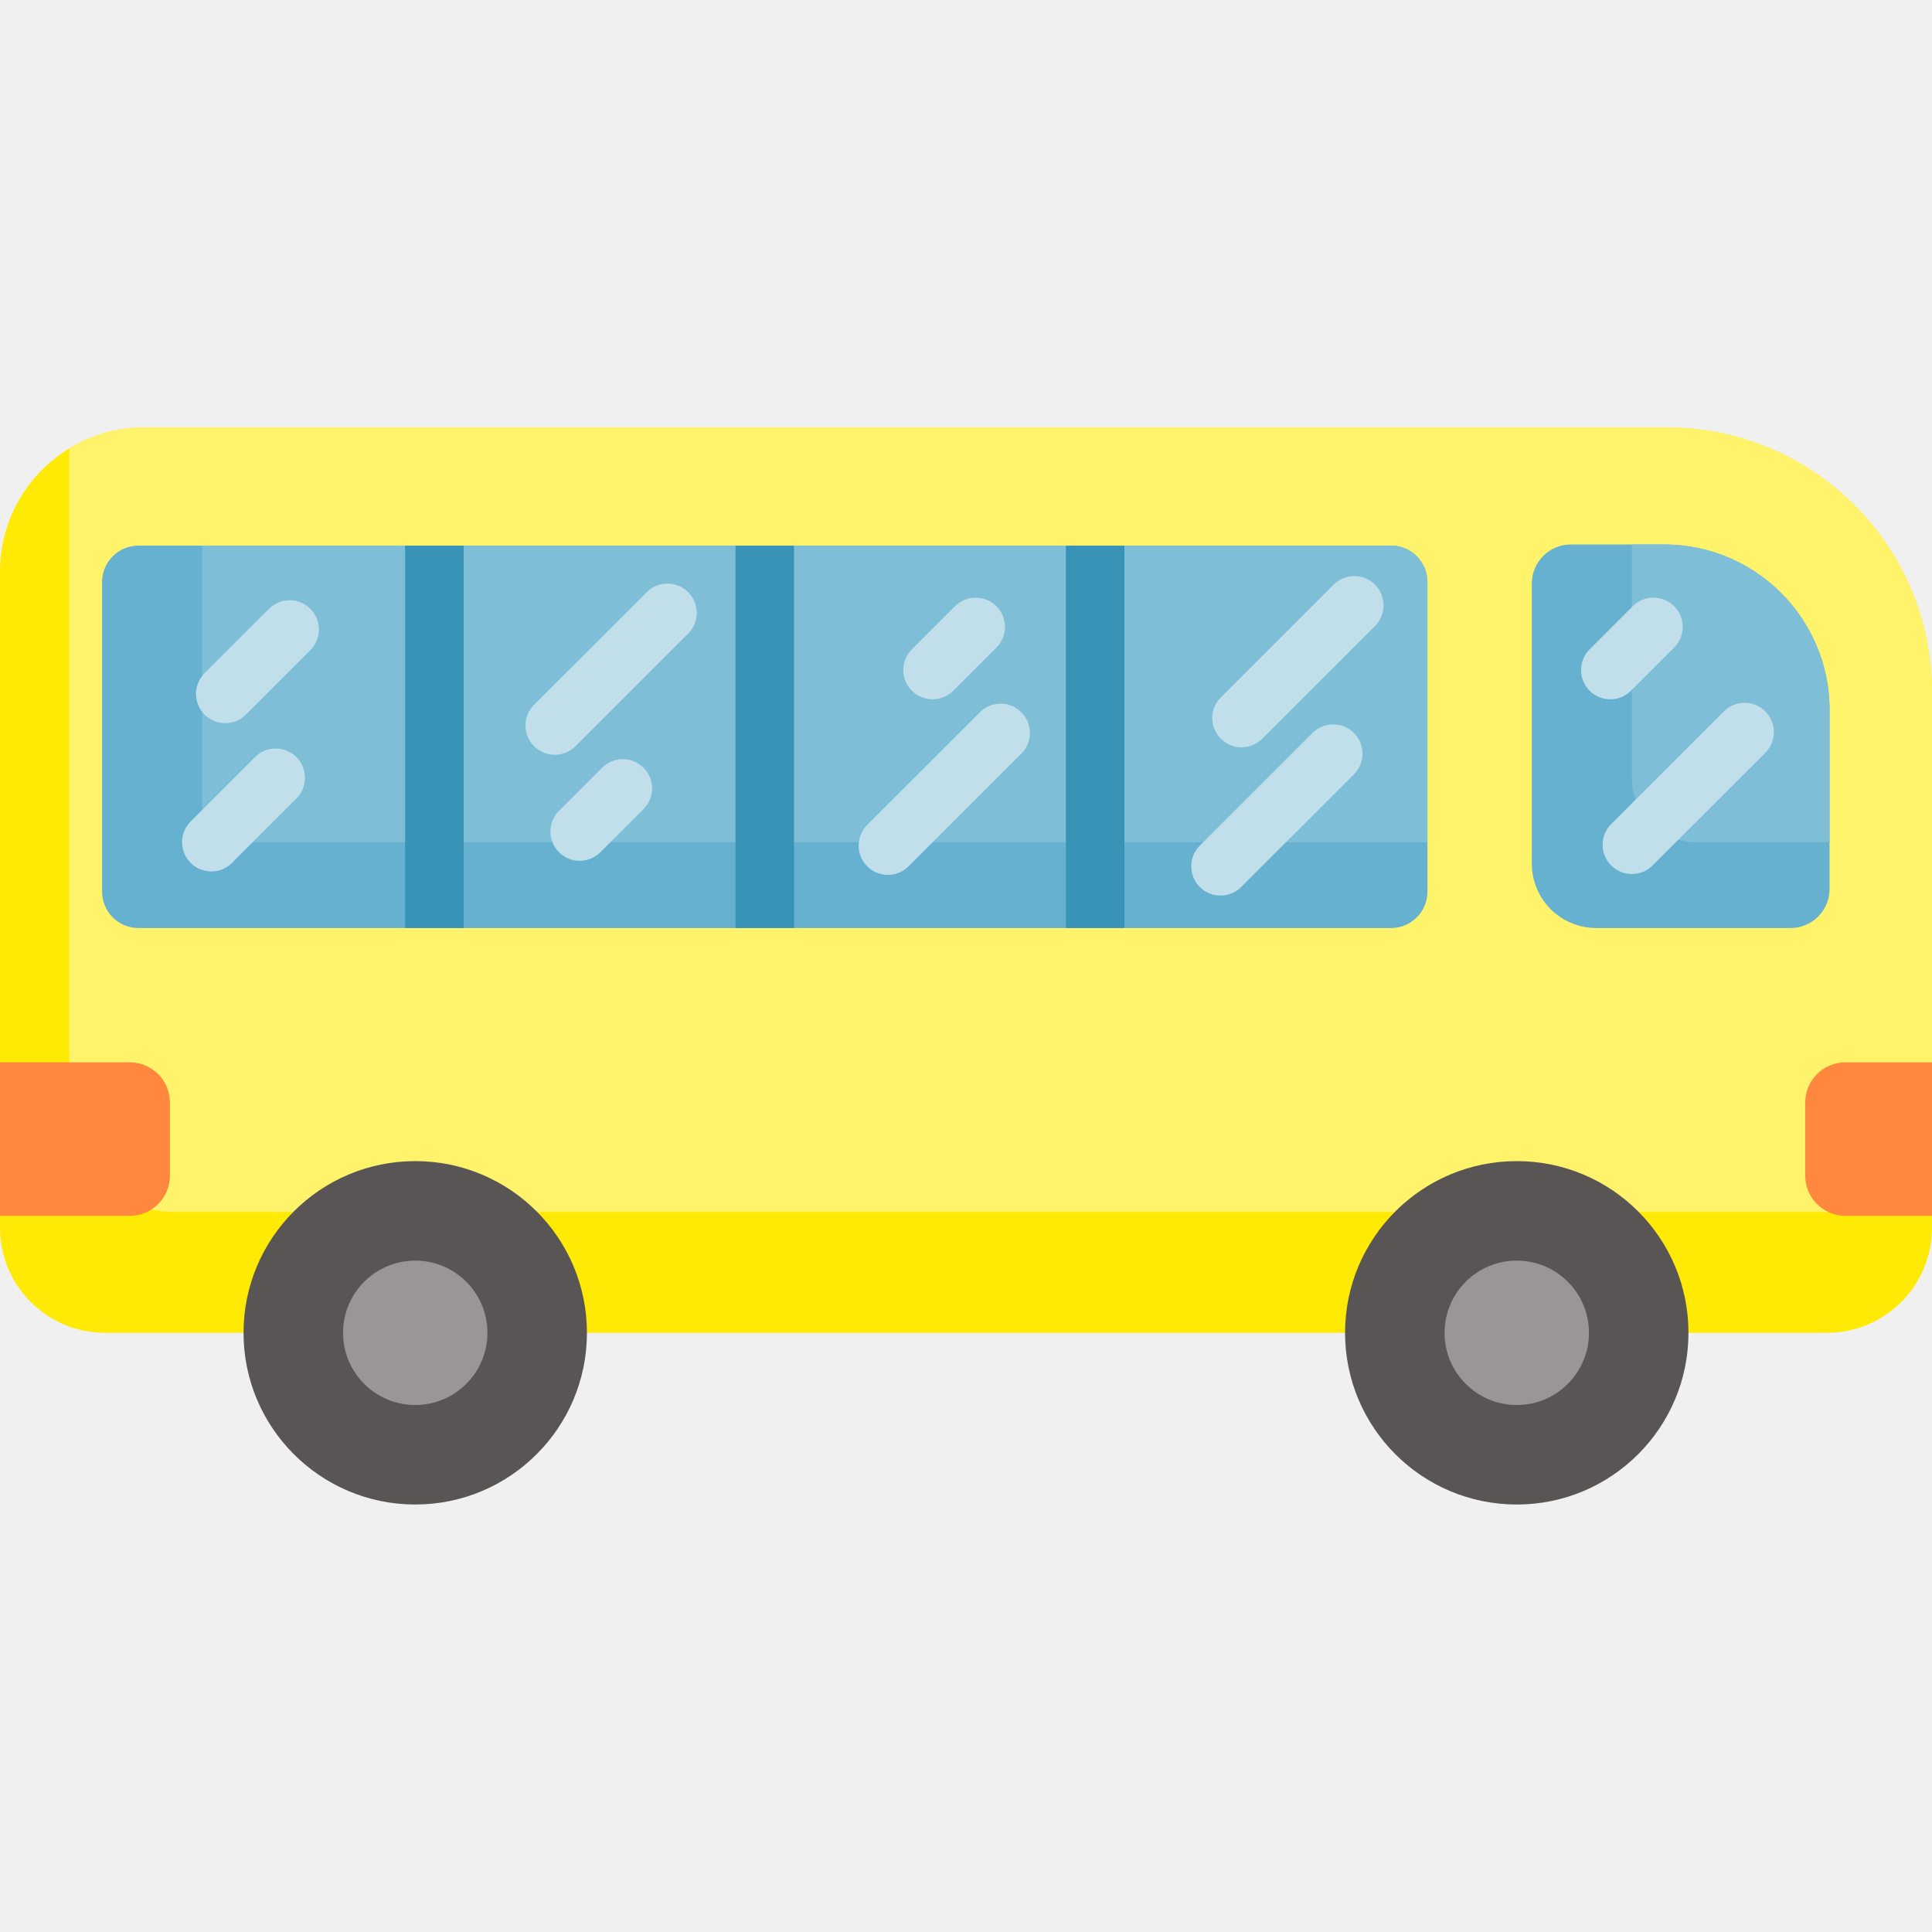
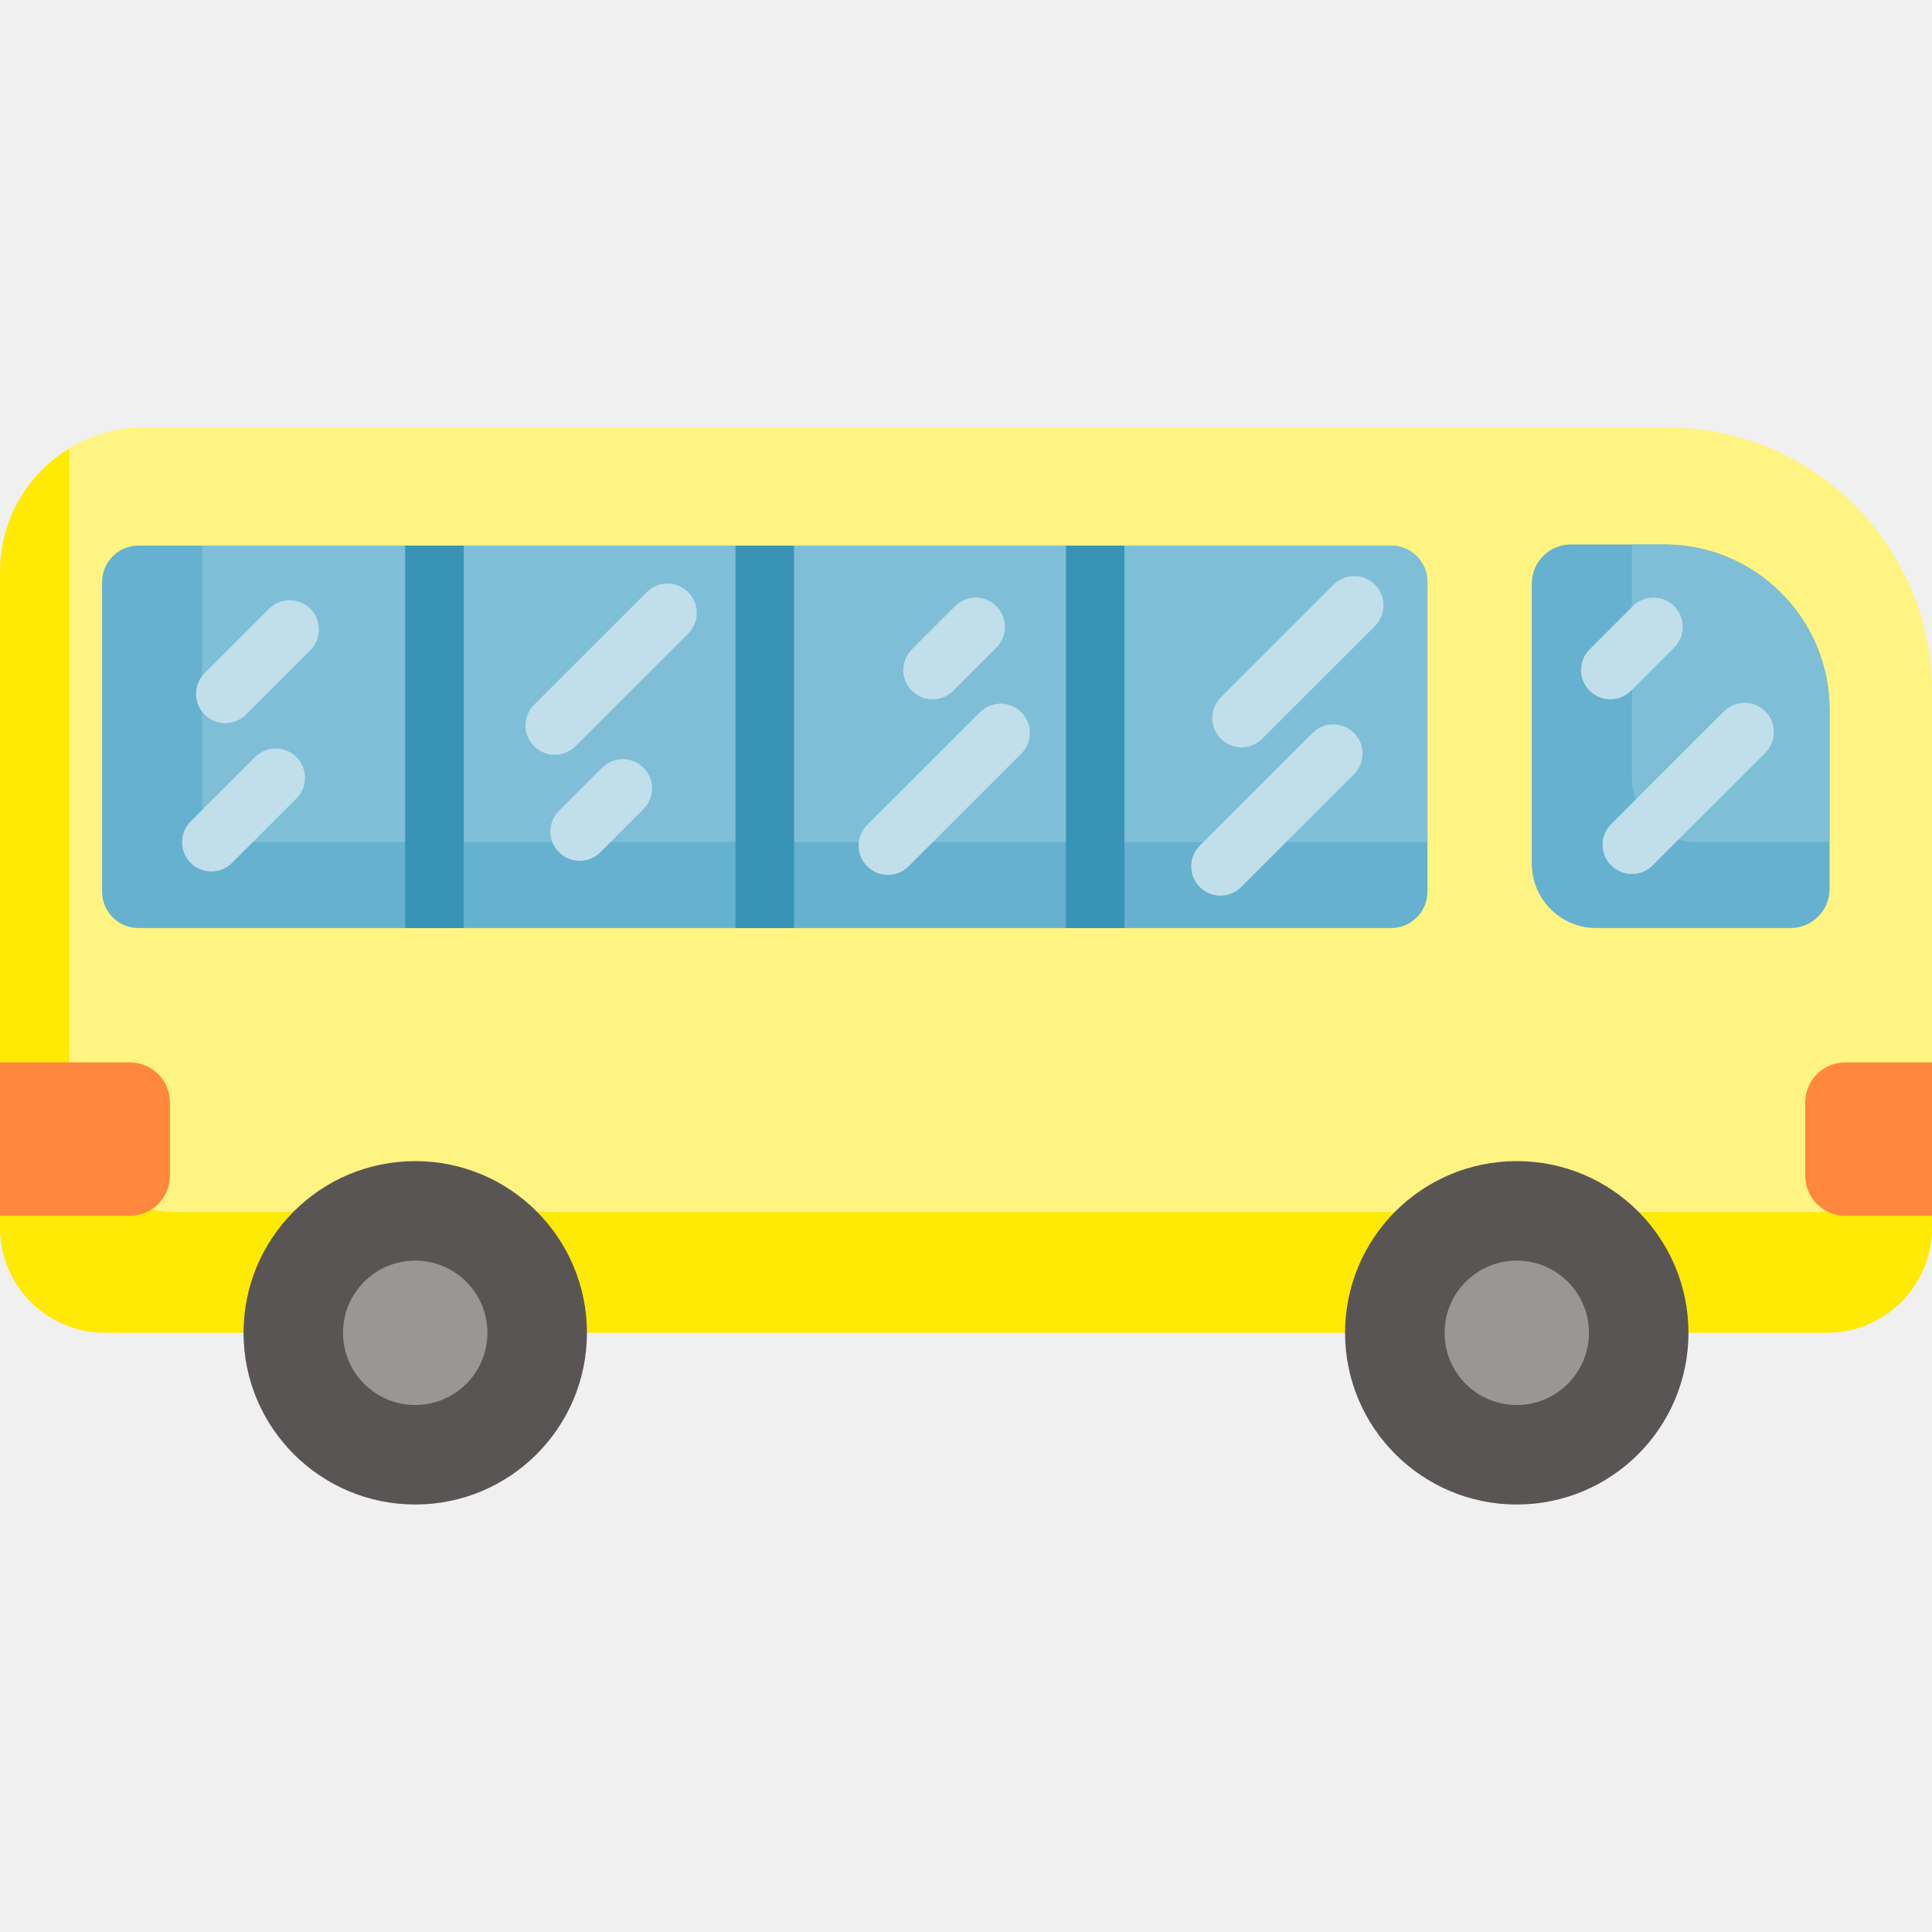
<svg xmlns="http://www.w3.org/2000/svg" version="1.1" id="Capa_1" x="0px" y="0px" viewBox="0 0 512 512" style="enable-background:new 0 0 512 512;" xml:space="preserve">
  <defs id="defs36" />
  <g id="layer1">
    <path style="enable-background:new 0 0 512 512;fill:#FFEA06" d="M512,183.518V325.38c0,15.367-12.461,27.829-27.829,27.829H27.829C12.461,353.209,0,340.747,0,325.38  V151.459c0-13.826,7.353-25.936,18.366-32.637c5.77-3.516,12.554-5.533,19.804-5.533h403.602  C480.562,113.289,512,144.727,512,183.518z" id="path1" />
  </g>
-   <path style="fill:#FFF36C;" d="M512,183.518v136.009c-2.958,1.076-6.143,1.655-9.473,1.655H46.184  c-15.367,0-27.829-12.461-27.829-27.829V119.432c0-0.207,0-0.414,0.01-0.61c5.77-3.516,12.554-5.533,19.804-5.533h403.602  C480.562,113.289,512,144.727,512,183.518z" id="path2" />
+   <path style="fill:#ffffff;fill-opacity:0.497" d="M512,183.518v136.009c-2.958,1.076-6.143,1.655-9.473,1.655H46.184  c-15.367,0-27.829-12.461-27.829-27.829V119.432c0-0.207,0-0.414,0.01-0.61c5.77-3.516,12.554-5.533,19.804-5.533h403.602  C480.562,113.289,512,144.727,512,183.518z" id="path2" />
  <g id="layer3">
    <circle style="enable-background:new 0 0 512 512;fill:#5A5555" cx="401.958" cy="353.209" r="45.502" id="circle4" />
    <circle style="enable-background:new 0 0 512 512;fill:#5A5555" cx="110.042" cy="353.209" r="45.502" id="circle2" />
  </g>
  <circle style="fill:#9B9696;" cx="110.042" cy="353.209" r="19.131" id="circle3" />
  <circle style="fill:#9B9696;" cx="401.958" cy="353.209" r="19.131" id="circle5" />
  <g id="g6">
    <path style="fill:#FF883E;" d="M45.037,292.174v19.39c0,5.874-4.767,10.641-10.641,10.641H0v-40.673h34.395   C40.269,281.533,45.037,286.29,45.037,292.174z" id="path5" />
    <path style="fill:#FF883E;" d="M512,281.533v40.673h-22.958c-5.874,0-10.641-4.767-10.641-10.641v-19.39   c0-5.884,4.767-10.641,10.641-10.641H512z" id="path6" />
  </g>
  <g id="g8">
    <path style="fill:#65B1CF;" d="M378.286,154.231V236.3c0,5.326-4.312,9.638-9.638,9.638H36.691c-5.315,0-9.638-4.312-9.638-9.638   v-82.069c0-5.326,4.323-9.638,9.638-9.638h331.957C373.974,144.593,378.286,148.905,378.286,154.231z" id="path7" />
    <path style="fill:#65B1CF;" d="M484.854,188.15v47.436c0,5.719-4.633,10.352-10.352,10.352h-51.49   c-9.421,0-17.063-7.642-17.063-17.063v-74.23c0-5.719,4.633-10.352,10.352-10.352h24.706   C465.226,144.293,484.854,163.921,484.854,188.15z" id="path8" />
  </g>
  <g id="g10">
    <path style="fill:#7FBED7;" d="M378.286,154.231v68.956H63.206c-5.315,0-9.638-4.312-9.638-9.638v-68.956h315.08   C373.974,144.593,378.286,148.905,378.286,154.231z" id="path9" />
    <path style="fill:#7FBED7;" d="M484.854,188.15v35.036h-35.326c-9.421,0-17.063-7.642-17.063-17.063v-61.831h8.542   C465.226,144.293,484.854,163.921,484.854,188.15z" id="path10" />
  </g>
  <g id="g12">
    <rect x="107.364" y="144.593" style="fill:#3993B7;" width="15.512" height="101.345" id="rect10" />
    <rect x="194.914" y="144.593" style="fill:#3993B7;" width="15.512" height="101.345" id="rect11" />
    <rect x="282.474" y="144.593" style="fill:#3993B7;" width="15.512" height="101.345" id="rect12" />
  </g>
  <g id="g21">
    <path style="fill:#C0DFEB;" d="M59.7,191.646c-1.985,0-3.97-0.757-5.484-2.271c-3.029-3.03-3.029-7.94,0-10.969l17.063-17.063   c3.029-3.028,7.94-3.028,10.968,0c3.029,3.03,3.029,7.94,0,10.969l-17.063,17.063C63.67,190.888,61.685,191.646,59.7,191.646z" id="path12" />
    <path style="fill:#C0DFEB;" d="M56.008,230.943c-1.985,0-3.97-0.757-5.484-2.271c-3.029-3.03-3.029-7.94,0-10.969l17.063-17.063   c3.029-3.028,7.94-3.028,10.968,0c3.029,3.03,3.029,7.94,0,10.969l-17.063,17.063C59.978,230.185,57.992,230.943,56.008,230.943z" id="path13" />
    <path style="fill:#C0DFEB;" d="M147.014,200.027c-1.986,0-3.971-0.757-5.486-2.273c-3.028-3.03-3.027-7.94,0.003-10.968   l29.875-29.861c3.029-3.029,7.94-3.028,10.969,0.003c3.028,3.03,3.027,7.94-0.003,10.968l-29.875,29.861   C150.983,199.272,148.998,200.027,147.014,200.027z" id="path14" />
    <path style="fill:#C0DFEB;" d="M153.621,228.129c-1.985,0-3.97-0.757-5.484-2.271c-3.029-3.03-3.029-7.94,0-10.969l11.435-11.435   c3.029-3.028,7.94-3.028,10.968,0c3.029,3.03,3.029,7.94,0,10.969l-11.435,11.435C157.591,227.372,155.605,228.129,153.621,228.129   z" id="path15" />
    <path style="fill:#C0DFEB;" d="M235.303,231.853c-1.986,0-3.971-0.757-5.486-2.273c-3.028-3.03-3.027-7.94,0.003-10.968   l29.875-29.861c3.03-3.029,7.94-3.028,10.969,0.003c3.028,3.03,3.027,7.94-0.003,10.968l-29.875,29.861   C239.272,231.096,237.287,231.853,235.303,231.853z" id="path16" />
    <path style="fill:#C0DFEB;" d="M432.465,231.624c-1.986,0-3.971-0.757-5.486-2.273c-3.028-3.03-3.027-7.94,0.003-10.968   l29.875-29.861c3.029-3.029,7.94-3.028,10.969,0.003c3.028,3.03,3.027,7.94-0.003,10.968l-29.875,29.861   C436.434,230.867,434.449,231.624,432.465,231.624z" id="path17" />
    <path style="fill:#C0DFEB;" d="M329.021,198.044c-1.986,0-3.971-0.757-5.486-2.273c-3.028-3.03-3.027-7.94,0.003-10.968   l29.875-29.861c3.03-3.029,7.94-3.028,10.969,0.003c3.028,3.03,3.027,7.94-0.003,10.968l-29.875,29.861   C332.99,197.288,331.006,198.044,329.021,198.044z" id="path18" />
    <path style="fill:#C0DFEB;" d="M323.447,237.341c-1.986,0-3.971-0.757-5.486-2.273c-3.028-3.03-3.027-7.94,0.003-10.968   l29.875-29.861c3.028-3.028,7.939-3.029,10.968,0.003c3.028,3.03,3.027,7.94-0.003,10.968l-29.875,29.861   C327.416,236.585,325.432,237.341,323.447,237.341z" id="path19" />
    <path style="fill:#C0DFEB;" d="M247.135,185.325c-1.985,0-3.97-0.757-5.484-2.271c-3.029-3.03-3.029-7.94,0-10.969l11.435-11.435   c3.029-3.028,7.94-3.028,10.968,0c3.029,3.03,3.029,7.94,0,10.969l-11.435,11.435C251.105,184.568,249.121,185.325,247.135,185.325   z" id="path20" />
    <path style="fill:#C0DFEB;" d="M426.747,185.325c-1.984,0-3.97-0.757-5.484-2.271c-3.029-3.03-3.029-7.94,0-10.969l11.435-11.435   c3.029-3.028,7.94-3.028,10.968,0c3.029,3.03,3.029,7.94,0,10.969l-11.435,11.435C430.717,184.568,428.733,185.325,426.747,185.325   z" id="path21" />
  </g>
  <g id="g22">
</g>
  <g id="g23">
</g>
  <g id="g24">
</g>
  <g id="g25">
</g>
  <g id="g26">
</g>
  <g id="g27">
</g>
  <g id="g28">
</g>
  <g id="g29">
</g>
  <g id="g30">
</g>
  <g id="g31">
</g>
  <g id="g32">
</g>
  <g id="g33">
</g>
  <g id="g34">
</g>
  <g id="g35">
</g>
  <g id="g36">
</g>
</svg>
